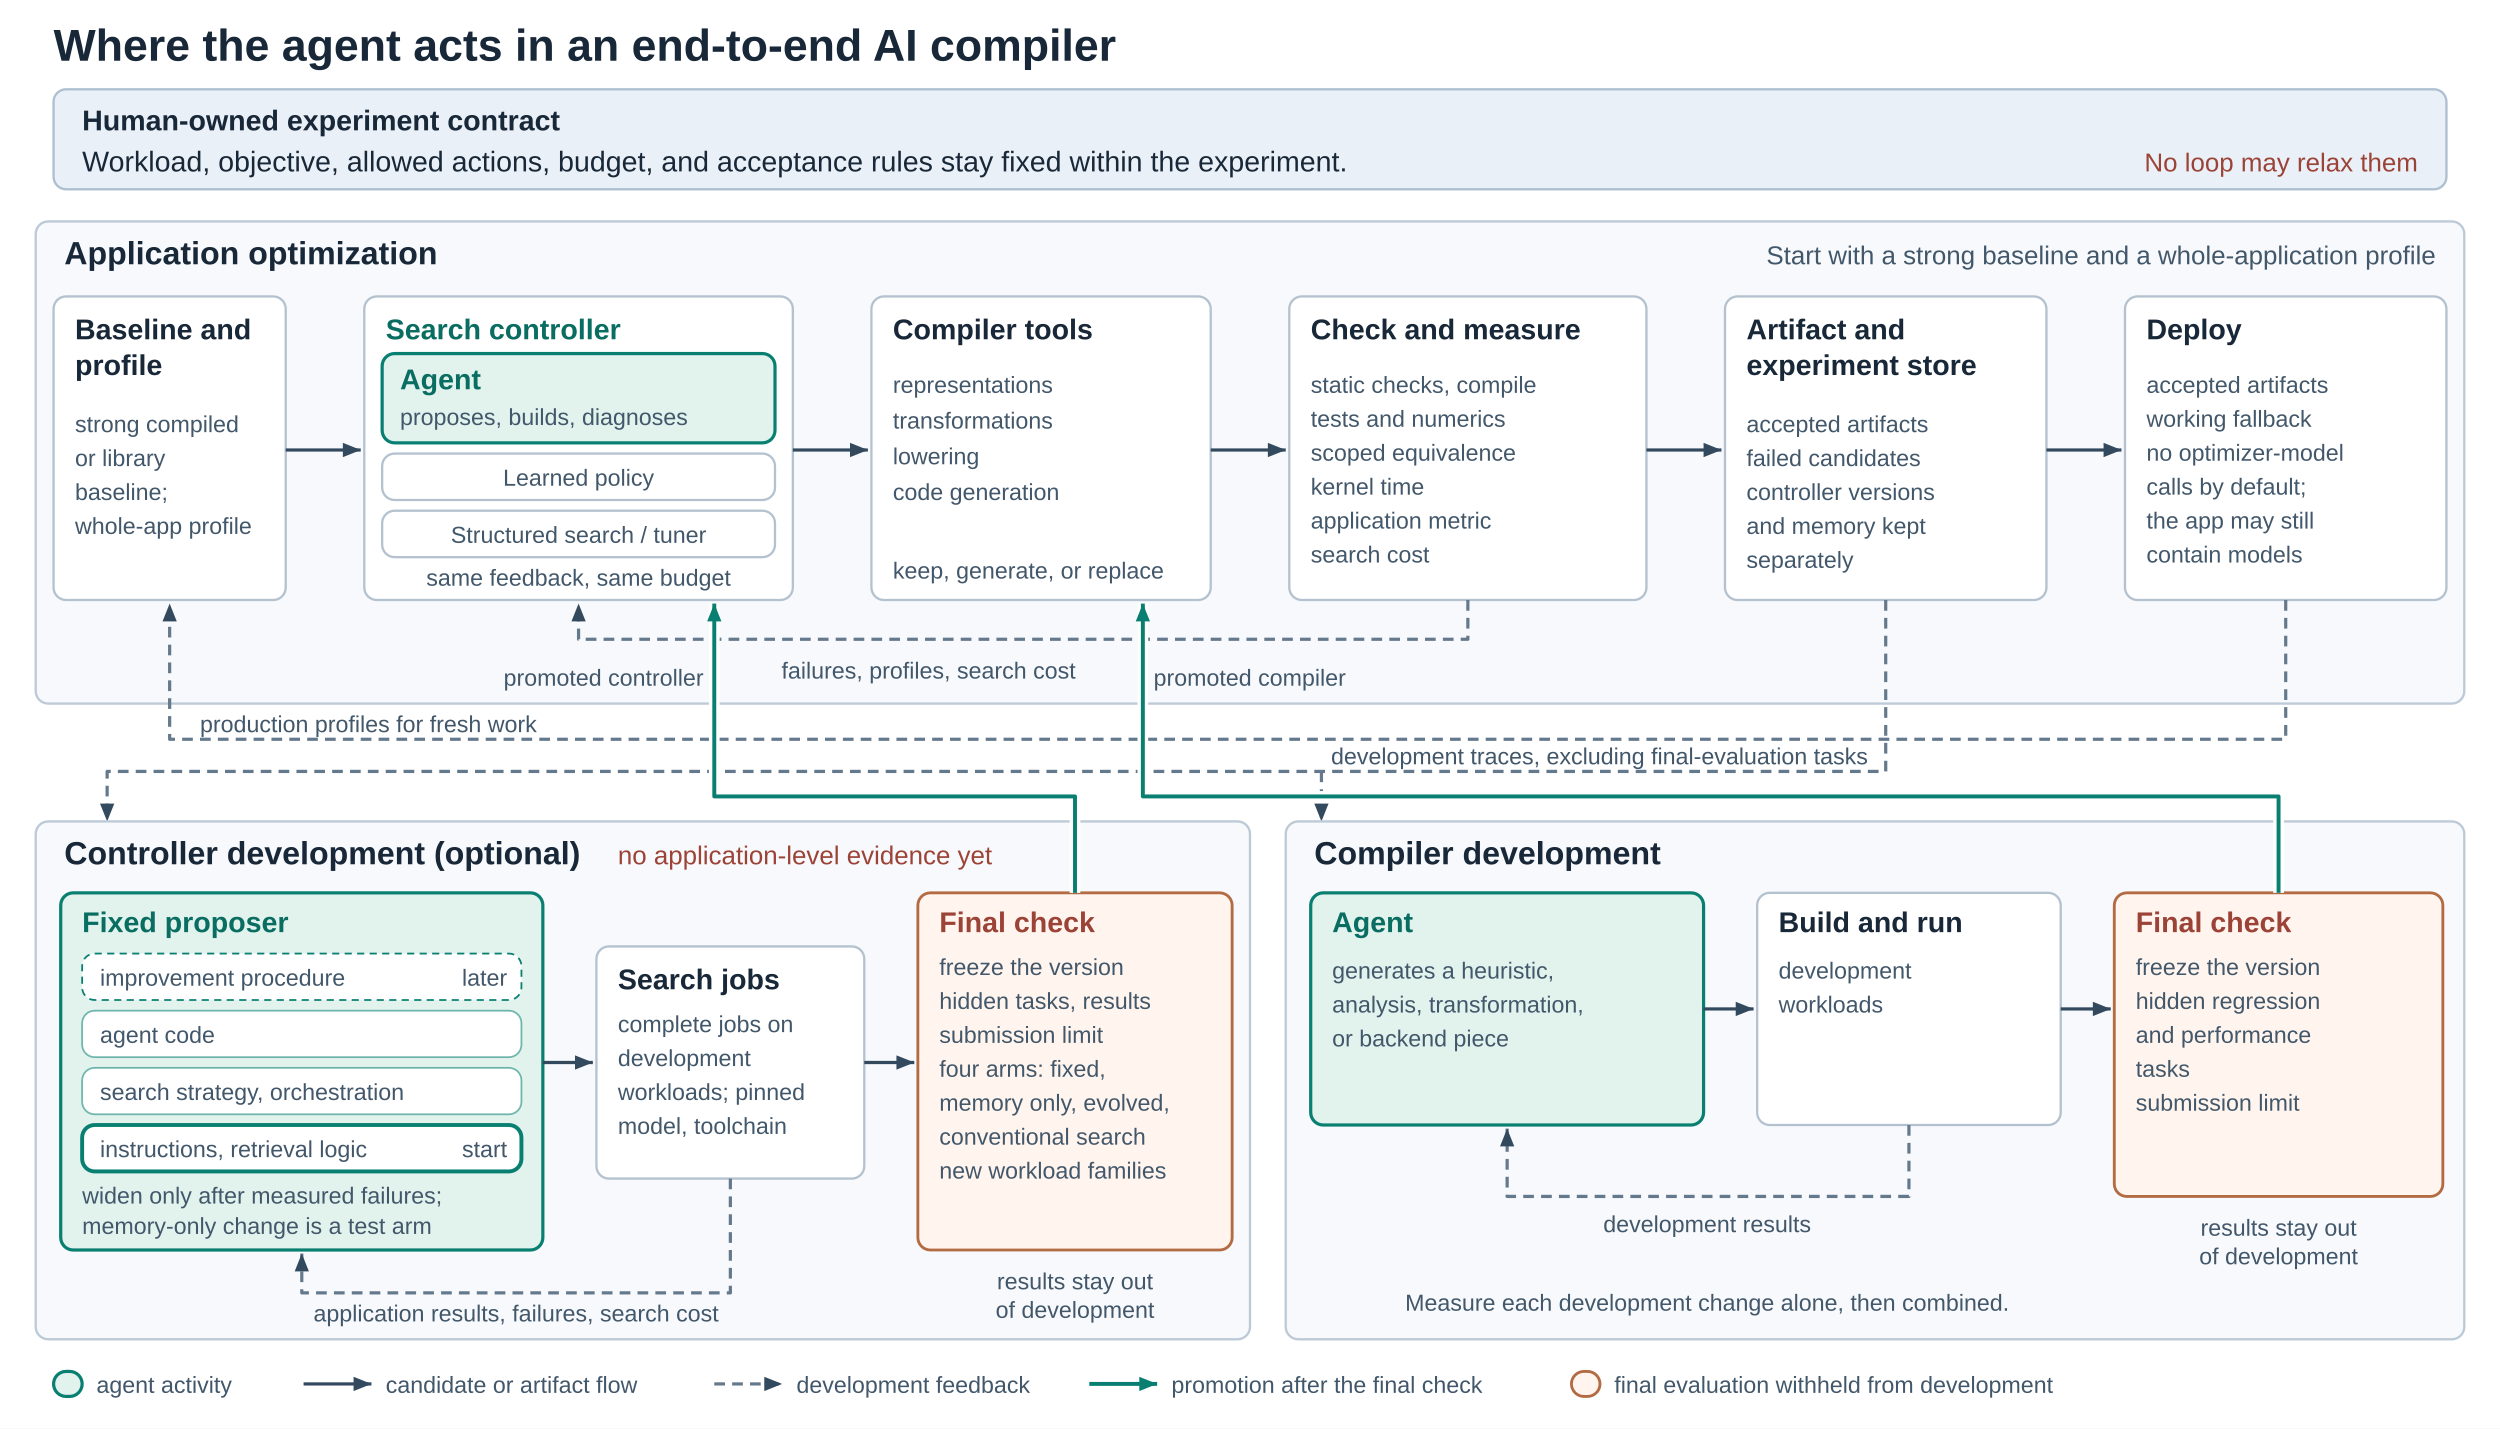
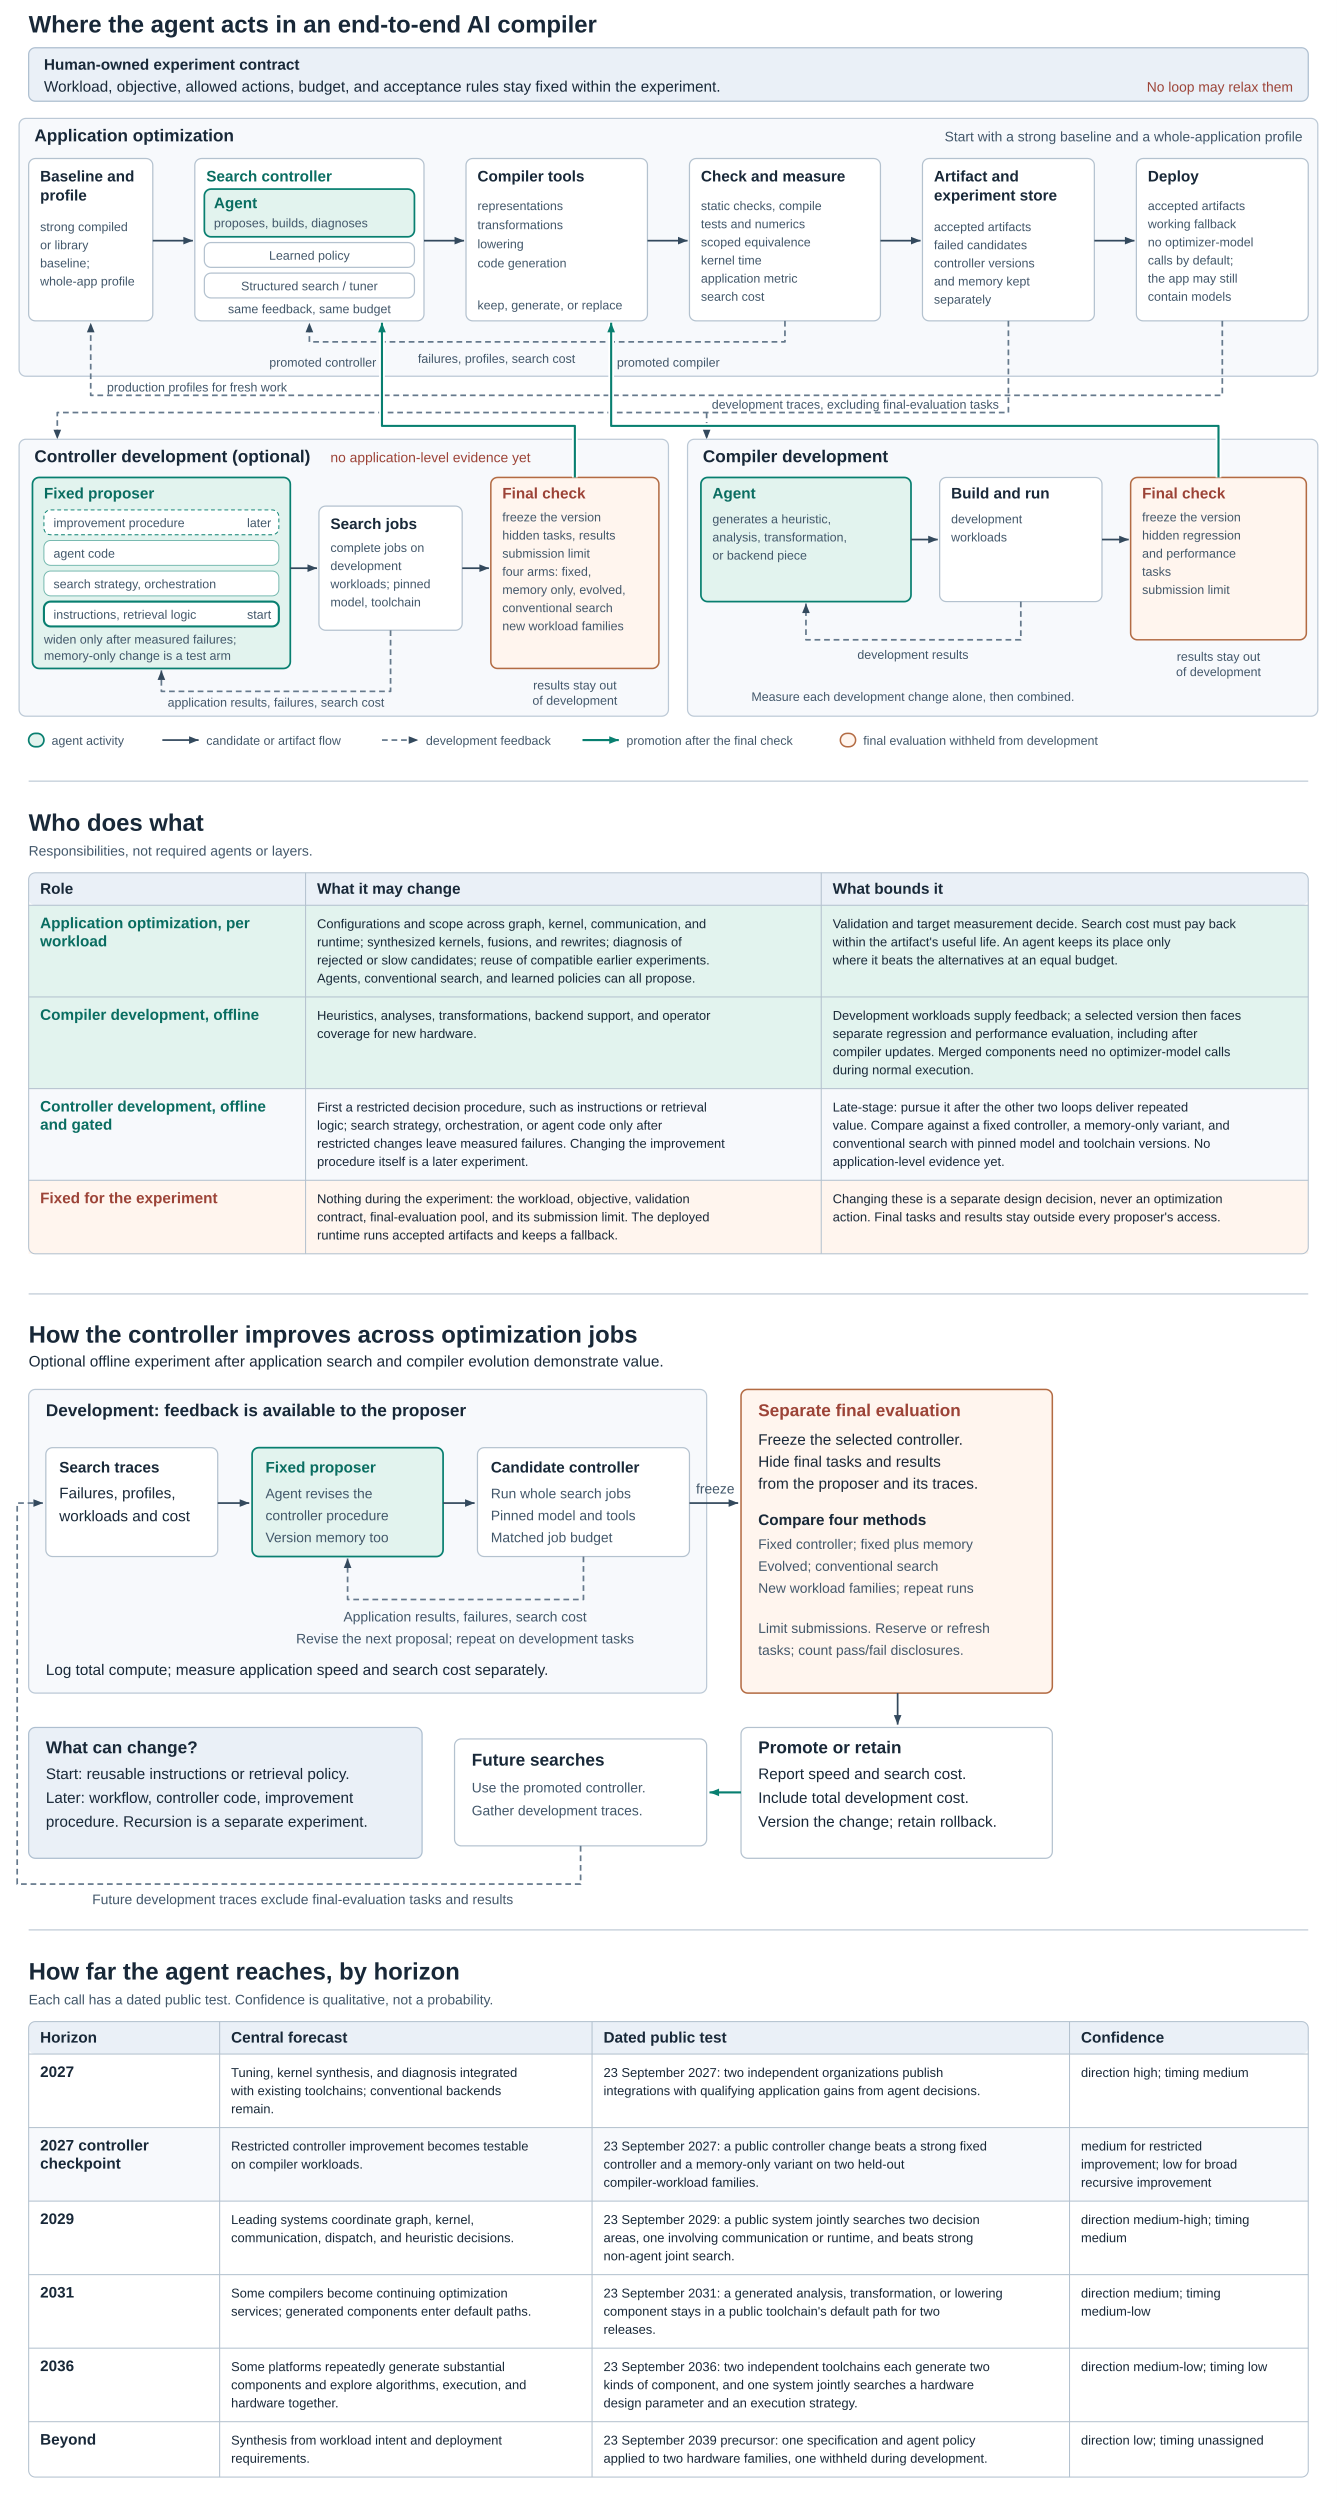
- <svg xmlns="http://www.w3.org/2000/svg" width="1400" height="800" viewBox="0 0 1400 800" role="img" aria-labelledby="title desc">
+ <svg xmlns="http://www.w3.org/2000/svg" width="1400" height="2618" viewBox="0 0 1400 2618" role="img" aria-labelledby="title desc">
  <style>
text{font-family:"IBM Plex Sans",Arial,"Liberation Sans",sans-serif;fill:#182838}
.title{font-size:25px;font-weight:700}
.heading{font-size:18px;font-weight:700}
.smallhead{font-size:16px;font-weight:700}
.body{font-size:16px}
.note{font-size:14.5px;fill:#42576a}
.label{font-size:14.5px;fill:#42576a}
.green{fill:#096d61}.red{fill:#9c4337}
.panel{fill:#f7f9fc;stroke:#bcc9d6;stroke-width:1.3}
.card{fill:white;stroke:#b4c2cf;stroke-width:1.3}
.agent{fill:#e2f3ee;stroke:#087f70;stroke-width:1.8}
.final{fill:#fff5ee;stroke:#b36b43;stroke-width:1.6}
.contract{fill:#eaf0f7;stroke:#aebfd0;stroke-width:1.3}
.flow,.feedback,.promote{fill:none;stroke:#33495d;stroke-width:1.8;stroke-linejoin:round}
.feedback{stroke:#65798c;stroke-dasharray:6 4}
.promote{stroke:#087f70;stroke-width:2.2}
.halo{fill:none;stroke:white;stroke-width:6;stroke-linejoin:round}
.xs{font-size:13px;fill:#42576a}
.rung{fill:white;stroke:#087f70;stroke-width:1;stroke-opacity:.55}
.rungstart{fill:white;stroke:#087f70;stroke-width:2.2}
.runglate{fill:white;stroke:#087f70;stroke-width:1;stroke-dasharray:4 3}
+ .headrow{fill:#eaf0f7}.rowagent{fill:#e2f3ee}.rowpanel{fill:#f7f9fc}.rowfinal{fill:#fff5ee}.rowplain{fill:white}
+ .grid{fill:none;stroke:#b4c2cf;stroke-width:1.1}
+ .cell{font-size:13.5px}
</style>
  <defs>
    <marker id="arrow" markerWidth="8" markerHeight="8" refX="7" refY="4" orient="auto">
      <path d="M0,0 L8,4 L0,8 Z" fill="#33495d" />
    </marker>
    <marker id="green-arrow" markerWidth="8" markerHeight="8" refX="7" refY="4" orient="auto">
      <path d="M0,0 L8,4 L0,8 Z" fill="#087f70" />
    </marker>
  </defs>
-   <rect width="1400" height="800" fill="white" />
-   <text x="30" y="34" class="title" text-anchor="start">Where the agent acts in an end-to-end AI compiler</text>
-   <rect x="30" y="50" width="1340" height="56" rx="7" class="contract" />
-   <text x="46" y="73" class="smallhead" text-anchor="start">Human-owned experiment contract</text>
-   <text x="46" y="96" class="body" text-anchor="start">Workload, objective, allowed actions, budget, and acceptance rules stay fixed within the experiment.</text>
-   <text x="1354" y="96" class="note red" text-anchor="end">No loop may relax them</text>
-   <rect x="20" y="124" width="1360" height="270" rx="7" class="panel" />
-   <text x="36" y="148" class="heading" text-anchor="start">Application optimization</text>
-   <text x="1364" y="148" class="note" text-anchor="end">Start with a strong baseline and a whole-application profile</text>
-   <rect x="30" y="166" width="130" height="170" rx="7" class="card" />
-   <text x="42" y="190" class="smallhead" text-anchor="start">Baseline and</text>
-   <text x="42" y="210" class="smallhead" text-anchor="start">profile</text>
-   <text x="42" y="242" class="xs" text-anchor="start">strong compiled</text>
-   <text x="42" y="261" class="xs" text-anchor="start">or library</text>
-   <text x="42" y="280" class="xs" text-anchor="start">baseline;</text>
-   <text x="42" y="299" class="xs" text-anchor="start">whole-app profile</text>
-   <rect x="204" y="166" width="240" height="170" rx="7" class="card" />
-   <text x="216" y="190" class="smallhead green" text-anchor="start">Search controller</text>
-   <rect x="214" y="198" width="220" height="50" rx="7" class="agent" />
-   <text x="224" y="218" class="smallhead green" text-anchor="start">Agent</text>
-   <text x="224" y="238" class="xs" text-anchor="start">proposes, builds, diagnoses</text>
-   <rect x="214" y="254" width="220" height="26" rx="7" class="card" />
-   <text x="324" y="272" class="xs" text-anchor="middle">Learned policy</text>
-   <rect x="214" y="286" width="220" height="26" rx="7" class="card" />
-   <text x="324" y="304" class="xs" text-anchor="middle">Structured search / tuner</text>
-   <text x="324" y="328" class="xs" text-anchor="middle">same feedback, same budget</text>
-   <rect x="488" y="166" width="190" height="170" rx="7" class="card" />
-   <text x="500" y="190" class="smallhead" text-anchor="start">Compiler tools</text>
-   <text x="500" y="220" class="xs" text-anchor="start">representations</text>
-   <text x="500" y="240" class="xs" text-anchor="start">transformations</text>
-   <text x="500" y="260" class="xs" text-anchor="start">lowering</text>
-   <text x="500" y="280" class="xs" text-anchor="start">code generation</text>
-   <text x="500" y="324" class="xs green" text-anchor="start">keep, generate, or replace</text>
-   <rect x="722" y="166" width="200" height="170" rx="7" class="card" />
-   <text x="734" y="190" class="smallhead" text-anchor="start">Check and measure</text>
-   <text x="734" y="220" class="xs" text-anchor="start">static checks, compile</text>
-   <text x="734" y="239" class="xs" text-anchor="start">tests and numerics</text>
-   <text x="734" y="258" class="xs" text-anchor="start">scoped equivalence</text>
-   <text x="734" y="277" class="xs" text-anchor="start">kernel time</text>
-   <text x="734" y="296" class="xs" text-anchor="start">application metric</text>
-   <text x="734" y="315" class="xs" text-anchor="start">search cost</text>
-   <rect x="966" y="166" width="180" height="170" rx="7" class="card" />
-   <text x="978" y="190" class="smallhead" text-anchor="start">Artifact and</text>
-   <text x="978" y="210" class="smallhead" text-anchor="start">experiment store</text>
-   <text x="978" y="242" class="xs" text-anchor="start">accepted artifacts</text>
-   <text x="978" y="261" class="xs" text-anchor="start">failed candidates</text>
-   <text x="978" y="280" class="xs" text-anchor="start">controller versions</text>
-   <text x="978" y="299" class="xs" text-anchor="start">and memory kept</text>
-   <text x="978" y="318" class="xs" text-anchor="start">separately</text>
-   <rect x="1190" y="166" width="180" height="170" rx="7" class="card" />
-   <text x="1202" y="190" class="smallhead" text-anchor="start">Deploy</text>
-   <text x="1202" y="220" class="xs" text-anchor="start">accepted artifacts</text>
-   <text x="1202" y="239" class="xs" text-anchor="start">working fallback</text>
-   <text x="1202" y="258" class="xs" text-anchor="start">no optimizer-model</text>
-   <text x="1202" y="277" class="xs" text-anchor="start">calls by default;</text>
-   <text x="1202" y="296" class="xs" text-anchor="start">the app may still</text>
-   <text x="1202" y="315" class="xs" text-anchor="start">contain models</text>
-   <polyline points="160,252 202,252" class="flow" />
-   <polygon points="202,252 192.0,256.0 192.0,248.0" fill="#33495d" />
-   <polyline points="444,252 486,252" class="flow" />
-   <polygon points="486,252 476.0,256.0 476.0,248.0" fill="#33495d" />
-   <polyline points="678,252 720,252" class="flow" />
-   <polygon points="720,252 710.0,256.0 710.0,248.0" fill="#33495d" />
-   <polyline points="922,252 964,252" class="flow" />
-   <polygon points="964,252 954.0,256.0 954.0,248.0" fill="#33495d" />
-   <polyline points="1146,252 1188,252" class="flow" />
-   <polygon points="1188,252 1178.0,256.0 1178.0,248.0" fill="#33495d" />
-   <polyline points="822,336 822,358 324,358 324,338" class="feedback" />
-   <polygon points="324,338 328.0,348.0 320.0,348.0" fill="#33495d" />
-   <text x="520" y="380" class="xs" text-anchor="middle">failures, profiles, search cost</text>
-   <polyline points="1280,336 1280,414 95,414 95,338" class="feedback" />
-   <polygon points="95,338 99.0,348.0 91.0,348.0" fill="#33495d" />
-   <text x="112" y="410" class="xs" text-anchor="start">production profiles for fresh work</text>
-   <polyline points="1056,336 1056,432 60,432 60,460" class="feedback" />
-   <polygon points="60,460 56.0,450.0 64.0,450.0" fill="#33495d" />
-   <polyline points="740,432 740,460" class="feedback" />
-   <polygon points="740,460 736.0,450.0 744.0,450.0" fill="#33495d" />
-   <text x="1046" y="428" class="xs" text-anchor="end">development traces, excluding final-evaluation tasks</text>
-   <rect x="20" y="460" width="680" height="290" rx="7" class="panel" />
-   <text x="36" y="484" class="heading" text-anchor="start">Controller development (optional)</text>
-   <text x="346" y="484" class="note red" text-anchor="start">no application-level evidence yet</text>
-   <rect x="34" y="500" width="270" height="200" rx="7" class="agent" />
-   <text x="46" y="522" class="smallhead green" text-anchor="start">Fixed proposer</text>
-   <rect x="46" y="534" width="246" height="26" rx="7" class="runglate" />
-   <text x="56" y="552" class="xs" text-anchor="start">improvement procedure</text>
-   <text x="284" y="552" class="xs green" text-anchor="end">later</text>
-   <rect x="46" y="566" width="246" height="26" rx="7" class="rung" />
-   <text x="56" y="584" class="xs" text-anchor="start">agent code</text>
-   <rect x="46" y="598" width="246" height="26" rx="7" class="rung" />
-   <text x="56" y="616" class="xs" text-anchor="start">search strategy, orchestration</text>
-   <rect x="46" y="630" width="246" height="26" rx="7" class="rungstart" />
-   <text x="56" y="648" class="xs" text-anchor="start">instructions, retrieval logic</text>
-   <text x="284" y="648" class="xs green" text-anchor="end">start</text>
-   <text x="46" y="674" class="xs" text-anchor="start">widen only after measured failures;</text>
-   <text x="46" y="691" class="xs" text-anchor="start">memory-only change is a test arm</text>
-   <rect x="334" y="530" width="150" height="130" rx="7" class="card" />
-   <text x="346" y="554" class="smallhead" text-anchor="start">Search jobs</text>
-   <text x="346" y="578" class="xs" text-anchor="start">complete jobs on</text>
-   <text x="346" y="597" class="xs" text-anchor="start">development</text>
-   <text x="346" y="616" class="xs" text-anchor="start">workloads; pinned</text>
-   <text x="346" y="635" class="xs" text-anchor="start">model, toolchain</text>
-   <rect x="514" y="500" width="176" height="200" rx="7" class="final" />
-   <text x="526" y="522" class="smallhead red" text-anchor="start">Final check</text>
-   <text x="526" y="546" class="xs" text-anchor="start">freeze the version</text>
-   <text x="526" y="565" class="xs" text-anchor="start">hidden tasks, results</text>
-   <text x="526" y="584" class="xs" text-anchor="start">submission limit</text>
-   <text x="526" y="603" class="xs" text-anchor="start">four arms: fixed,</text>
-   <text x="526" y="622" class="xs" text-anchor="start">memory only, evolved,</text>
-   <text x="526" y="641" class="xs" text-anchor="start">conventional search</text>
-   <text x="526" y="660" class="xs" text-anchor="start">new workload families</text>
-   <polyline points="304,595 332,595" class="flow" />
-   <polygon points="332,595 322.0,599.0 322.0,591.0" fill="#33495d" />
-   <polyline points="484,595 512,595" class="flow" />
-   <polygon points="512,595 502.0,599.0 502.0,591.0" fill="#33495d" />
-   <polyline points="409,660 409,724 169,724 169,702" class="feedback" />
-   <polygon points="169,702 173.0,712.0 165.0,712.0" fill="#33495d" />
-   <text x="289" y="740" class="xs" text-anchor="middle">application results, failures, search cost</text>
-   <text x="602" y="722" class="xs red" text-anchor="middle">results stay out</text>
-   <text x="602" y="738" class="xs red" text-anchor="middle">of development</text>
-   <rect x="720" y="460" width="660" height="290" rx="7" class="panel" />
-   <text x="736" y="484" class="heading" text-anchor="start">Compiler development</text>
-   <rect x="734" y="500" width="220" height="130" rx="7" class="agent" />
-   <text x="746" y="522" class="smallhead green" text-anchor="start">Agent</text>
-   <text x="746" y="548" class="xs" text-anchor="start">generates a heuristic,</text>
-   <text x="746" y="567" class="xs" text-anchor="start">analysis, transformation,</text>
-   <text x="746" y="586" class="xs" text-anchor="start">or backend piece</text>
-   <rect x="984" y="500" width="170" height="130" rx="7" class="card" />
-   <text x="996" y="522" class="smallhead" text-anchor="start">Build and run</text>
-   <text x="996" y="548" class="xs" text-anchor="start">development</text>
-   <text x="996" y="567" class="xs" text-anchor="start">workloads</text>
-   <rect x="1184" y="500" width="184" height="170" rx="7" class="final" />
-   <text x="1196" y="522" class="smallhead red" text-anchor="start">Final check</text>
-   <text x="1196" y="546" class="xs" text-anchor="start">freeze the version</text>
-   <text x="1196" y="565" class="xs" text-anchor="start">hidden regression</text>
-   <text x="1196" y="584" class="xs" text-anchor="start">and performance</text>
-   <text x="1196" y="603" class="xs" text-anchor="start">tasks</text>
-   <text x="1196" y="622" class="xs" text-anchor="start">submission limit</text>
-   <polyline points="954,565 982,565" class="flow" />
-   <polygon points="982,565 972.0,569.0 972.0,561.0" fill="#33495d" />
-   <polyline points="1154,565 1182,565" class="flow" />
-   <polygon points="1182,565 1172.0,569.0 1172.0,561.0" fill="#33495d" />
-   <polyline points="1069,630 1069,670 844,670 844,632" class="feedback" />
-   <polygon points="844,632 848.0,642.0 840.0,642.0" fill="#33495d" />
-   <text x="956" y="690" class="xs" text-anchor="middle">development results</text>
-   <text x="1276" y="692" class="xs red" text-anchor="middle">results stay out</text>
-   <text x="1276" y="708" class="xs red" text-anchor="middle">of development</text>
-   <text x="956" y="734" class="xs" text-anchor="middle">Measure each development change alone, then combined.</text>
-   <polyline points="602,500 602,446 400,446 400,338" class="halo" />
-   <polyline points="602,500 602,446 400,446 400,338" class="promote" />
-   <polygon points="400,338 404.0,348.0 396.0,348.0" fill="#087f70" />
-   <text x="394" y="384" class="xs green" text-anchor="end">promoted controller</text>
-   <polyline points="1276,500 1276,446 640,446 640,338" class="halo" />
-   <polyline points="1276,500 1276,446 640,446 640,338" class="promote" />
-   <polygon points="640,338 644.0,348.0 636.0,348.0" fill="#087f70" />
-   <text x="646" y="384" class="xs green" text-anchor="start">promoted compiler</text>
-   <rect x="30" y="768" width="16" height="14" rx="7" class="agent" />
-   <text x="54" y="780" class="xs" text-anchor="start">agent activity</text>
-   <polyline points="170,775 208,775" class="flow" />
-   <polygon points="208,775 198.0,779.0 198.0,771.0" fill="#33495d" />
-   <text x="216" y="780" class="xs" text-anchor="start">candidate or artifact flow</text>
-   <polyline points="400,775 438,775" class="feedback" />
-   <polygon points="438,775 428.0,779.0 428.0,771.0" fill="#33495d" />
-   <text x="446" y="780" class="xs" text-anchor="start">development feedback</text>
-   <polyline points="610,775 648,775" class="promote" />
-   <polygon points="648,775 638.0,779.0 638.0,771.0" fill="#087f70" />
-   <text x="656" y="780" class="xs" text-anchor="start">promotion after the final check</text>
-   <rect x="880" y="768" width="16" height="14" rx="7" class="final" />
-   <text x="904" y="780" class="xs" text-anchor="start">final evaluation withheld from development</text>
+   <rect width="1400" height="2618" fill="white" />
+   <svg x="0" y="0" width="1400" height="800" viewBox="0 0 1400 800">
+     <text x="30" y="34" class="title" text-anchor="start">Where the agent acts in an end-to-end AI compiler</text>
+     <rect x="30" y="50" width="1340" height="56" rx="7" class="contract" />
+     <text x="46" y="73" class="smallhead" text-anchor="start">Human-owned experiment contract</text>
+     <text x="46" y="96" class="body" text-anchor="start">Workload, objective, allowed actions, budget, and acceptance rules stay fixed within the experiment.</text>
+     <text x="1354" y="96" class="note red" text-anchor="end">No loop may relax them</text>
+     <rect x="20" y="124" width="1360" height="270" rx="7" class="panel" />
+     <text x="36" y="148" class="heading" text-anchor="start">Application optimization</text>
+     <text x="1364" y="148" class="note" text-anchor="end">Start with a strong baseline and a whole-application profile</text>
+     <rect x="30" y="166" width="130" height="170" rx="7" class="card" />
+     <text x="42" y="190" class="smallhead" text-anchor="start">Baseline and</text>
+     <text x="42" y="210" class="smallhead" text-anchor="start">profile</text>
+     <text x="42" y="242" class="xs" text-anchor="start">strong compiled</text>
+     <text x="42" y="261" class="xs" text-anchor="start">or library</text>
+     <text x="42" y="280" class="xs" text-anchor="start">baseline;</text>
+     <text x="42" y="299" class="xs" text-anchor="start">whole-app profile</text>
+     <rect x="204" y="166" width="240" height="170" rx="7" class="card" />
+     <text x="216" y="190" class="smallhead green" text-anchor="start">Search controller</text>
+     <rect x="214" y="198" width="220" height="50" rx="7" class="agent" />
+     <text x="224" y="218" class="smallhead green" text-anchor="start">Agent</text>
+     <text x="224" y="238" class="xs" text-anchor="start">proposes, builds, diagnoses</text>
+     <rect x="214" y="254" width="220" height="26" rx="7" class="card" />
+     <text x="324" y="272" class="xs" text-anchor="middle">Learned policy</text>
+     <rect x="214" y="286" width="220" height="26" rx="7" class="card" />
+     <text x="324" y="304" class="xs" text-anchor="middle">Structured search / tuner</text>
+     <text x="324" y="328" class="xs" text-anchor="middle">same feedback, same budget</text>
+     <rect x="488" y="166" width="190" height="170" rx="7" class="card" />
+     <text x="500" y="190" class="smallhead" text-anchor="start">Compiler tools</text>
+     <text x="500" y="220" class="xs" text-anchor="start">representations</text>
+     <text x="500" y="240" class="xs" text-anchor="start">transformations</text>
+     <text x="500" y="260" class="xs" text-anchor="start">lowering</text>
+     <text x="500" y="280" class="xs" text-anchor="start">code generation</text>
+     <text x="500" y="324" class="xs green" text-anchor="start">keep, generate, or replace</text>
+     <rect x="722" y="166" width="200" height="170" rx="7" class="card" />
+     <text x="734" y="190" class="smallhead" text-anchor="start">Check and measure</text>
+     <text x="734" y="220" class="xs" text-anchor="start">static checks, compile</text>
+     <text x="734" y="239" class="xs" text-anchor="start">tests and numerics</text>
+     <text x="734" y="258" class="xs" text-anchor="start">scoped equivalence</text>
+     <text x="734" y="277" class="xs" text-anchor="start">kernel time</text>
+     <text x="734" y="296" class="xs" text-anchor="start">application metric</text>
+     <text x="734" y="315" class="xs" text-anchor="start">search cost</text>
+     <rect x="966" y="166" width="180" height="170" rx="7" class="card" />
+     <text x="978" y="190" class="smallhead" text-anchor="start">Artifact and</text>
+     <text x="978" y="210" class="smallhead" text-anchor="start">experiment store</text>
+     <text x="978" y="242" class="xs" text-anchor="start">accepted artifacts</text>
+     <text x="978" y="261" class="xs" text-anchor="start">failed candidates</text>
+     <text x="978" y="280" class="xs" text-anchor="start">controller versions</text>
+     <text x="978" y="299" class="xs" text-anchor="start">and memory kept</text>
+     <text x="978" y="318" class="xs" text-anchor="start">separately</text>
+     <rect x="1190" y="166" width="180" height="170" rx="7" class="card" />
+     <text x="1202" y="190" class="smallhead" text-anchor="start">Deploy</text>
+     <text x="1202" y="220" class="xs" text-anchor="start">accepted artifacts</text>
+     <text x="1202" y="239" class="xs" text-anchor="start">working fallback</text>
+     <text x="1202" y="258" class="xs" text-anchor="start">no optimizer-model</text>
+     <text x="1202" y="277" class="xs" text-anchor="start">calls by default;</text>
+     <text x="1202" y="296" class="xs" text-anchor="start">the app may still</text>
+     <text x="1202" y="315" class="xs" text-anchor="start">contain models</text>
+     <polyline points="160,252 202,252" class="flow" />
+     <polygon points="202,252 192.0,256.0 192.0,248.0" fill="#33495d" />
+     <polyline points="444,252 486,252" class="flow" />
+     <polygon points="486,252 476.0,256.0 476.0,248.0" fill="#33495d" />
+     <polyline points="678,252 720,252" class="flow" />
+     <polygon points="720,252 710.0,256.0 710.0,248.0" fill="#33495d" />
+     <polyline points="922,252 964,252" class="flow" />
+     <polygon points="964,252 954.0,256.0 954.0,248.0" fill="#33495d" />
+     <polyline points="1146,252 1188,252" class="flow" />
+     <polygon points="1188,252 1178.0,256.0 1178.0,248.0" fill="#33495d" />
+     <polyline points="822,336 822,358 324,358 324,338" class="feedback" />
+     <polygon points="324,338 328.0,348.0 320.0,348.0" fill="#33495d" />
+     <text x="520" y="380" class="xs" text-anchor="middle">failures, profiles, search cost</text>
+     <polyline points="1280,336 1280,414 95,414 95,338" class="feedback" />
+     <polygon points="95,338 99.0,348.0 91.0,348.0" fill="#33495d" />
+     <text x="112" y="410" class="xs" text-anchor="start">production profiles for fresh work</text>
+     <polyline points="1056,336 1056,432 60,432 60,460" class="feedback" />
+     <polygon points="60,460 56.0,450.0 64.0,450.0" fill="#33495d" />
+     <polyline points="740,432 740,460" class="feedback" />
+     <polygon points="740,460 736.0,450.0 744.0,450.0" fill="#33495d" />
+     <text x="1046" y="428" class="xs" text-anchor="end">development traces, excluding final-evaluation tasks</text>
+     <rect x="20" y="460" width="680" height="290" rx="7" class="panel" />
+     <text x="36" y="484" class="heading" text-anchor="start">Controller development (optional)</text>
+     <text x="346" y="484" class="note red" text-anchor="start">no application-level evidence yet</text>
+     <rect x="34" y="500" width="270" height="200" rx="7" class="agent" />
+     <text x="46" y="522" class="smallhead green" text-anchor="start">Fixed proposer</text>
+     <rect x="46" y="534" width="246" height="26" rx="7" class="runglate" />
+     <text x="56" y="552" class="xs" text-anchor="start">improvement procedure</text>
+     <text x="284" y="552" class="xs green" text-anchor="end">later</text>
+     <rect x="46" y="566" width="246" height="26" rx="7" class="rung" />
+     <text x="56" y="584" class="xs" text-anchor="start">agent code</text>
+     <rect x="46" y="598" width="246" height="26" rx="7" class="rung" />
+     <text x="56" y="616" class="xs" text-anchor="start">search strategy, orchestration</text>
+     <rect x="46" y="630" width="246" height="26" rx="7" class="rungstart" />
+     <text x="56" y="648" class="xs" text-anchor="start">instructions, retrieval logic</text>
+     <text x="284" y="648" class="xs green" text-anchor="end">start</text>
+     <text x="46" y="674" class="xs" text-anchor="start">widen only after measured failures;</text>
+     <text x="46" y="691" class="xs" text-anchor="start">memory-only change is a test arm</text>
+     <rect x="334" y="530" width="150" height="130" rx="7" class="card" />
+     <text x="346" y="554" class="smallhead" text-anchor="start">Search jobs</text>
+     <text x="346" y="578" class="xs" text-anchor="start">complete jobs on</text>
+     <text x="346" y="597" class="xs" text-anchor="start">development</text>
+     <text x="346" y="616" class="xs" text-anchor="start">workloads; pinned</text>
+     <text x="346" y="635" class="xs" text-anchor="start">model, toolchain</text>
+     <rect x="514" y="500" width="176" height="200" rx="7" class="final" />
+     <text x="526" y="522" class="smallhead red" text-anchor="start">Final check</text>
+     <text x="526" y="546" class="xs" text-anchor="start">freeze the version</text>
+     <text x="526" y="565" class="xs" text-anchor="start">hidden tasks, results</text>
+     <text x="526" y="584" class="xs" text-anchor="start">submission limit</text>
+     <text x="526" y="603" class="xs" text-anchor="start">four arms: fixed,</text>
+     <text x="526" y="622" class="xs" text-anchor="start">memory only, evolved,</text>
+     <text x="526" y="641" class="xs" text-anchor="start">conventional search</text>
+     <text x="526" y="660" class="xs" text-anchor="start">new workload families</text>
+     <polyline points="304,595 332,595" class="flow" />
+     <polygon points="332,595 322.0,599.0 322.0,591.0" fill="#33495d" />
+     <polyline points="484,595 512,595" class="flow" />
+     <polygon points="512,595 502.0,599.0 502.0,591.0" fill="#33495d" />
+     <polyline points="409,660 409,724 169,724 169,702" class="feedback" />
+     <polygon points="169,702 173.0,712.0 165.0,712.0" fill="#33495d" />
+     <text x="289" y="740" class="xs" text-anchor="middle">application results, failures, search cost</text>
+     <text x="602" y="722" class="xs red" text-anchor="middle">results stay out</text>
+     <text x="602" y="738" class="xs red" text-anchor="middle">of development</text>
+     <rect x="720" y="460" width="660" height="290" rx="7" class="panel" />
+     <text x="736" y="484" class="heading" text-anchor="start">Compiler development</text>
+     <rect x="734" y="500" width="220" height="130" rx="7" class="agent" />
+     <text x="746" y="522" class="smallhead green" text-anchor="start">Agent</text>
+     <text x="746" y="548" class="xs" text-anchor="start">generates a heuristic,</text>
+     <text x="746" y="567" class="xs" text-anchor="start">analysis, transformation,</text>
+     <text x="746" y="586" class="xs" text-anchor="start">or backend piece</text>
+     <rect x="984" y="500" width="170" height="130" rx="7" class="card" />
+     <text x="996" y="522" class="smallhead" text-anchor="start">Build and run</text>
+     <text x="996" y="548" class="xs" text-anchor="start">development</text>
+     <text x="996" y="567" class="xs" text-anchor="start">workloads</text>
+     <rect x="1184" y="500" width="184" height="170" rx="7" class="final" />
+     <text x="1196" y="522" class="smallhead red" text-anchor="start">Final check</text>
+     <text x="1196" y="546" class="xs" text-anchor="start">freeze the version</text>
+     <text x="1196" y="565" class="xs" text-anchor="start">hidden regression</text>
+     <text x="1196" y="584" class="xs" text-anchor="start">and performance</text>
+     <text x="1196" y="603" class="xs" text-anchor="start">tasks</text>
+     <text x="1196" y="622" class="xs" text-anchor="start">submission limit</text>
+     <polyline points="954,565 982,565" class="flow" />
+     <polygon points="982,565 972.0,569.0 972.0,561.0" fill="#33495d" />
+     <polyline points="1154,565 1182,565" class="flow" />
+     <polygon points="1182,565 1172.0,569.0 1172.0,561.0" fill="#33495d" />
+     <polyline points="1069,630 1069,670 844,670 844,632" class="feedback" />
+     <polygon points="844,632 848.0,642.0 840.0,642.0" fill="#33495d" />
+     <text x="956" y="690" class="xs" text-anchor="middle">development results</text>
+     <text x="1276" y="692" class="xs red" text-anchor="middle">results stay out</text>
+     <text x="1276" y="708" class="xs red" text-anchor="middle">of development</text>
+     <text x="956" y="734" class="xs" text-anchor="middle">Measure each development change alone, then combined.</text>
+     <polyline points="602,500 602,446 400,446 400,338" class="halo" />
+     <polyline points="602,500 602,446 400,446 400,338" class="promote" />
+     <polygon points="400,338 404.0,348.0 396.0,348.0" fill="#087f70" />
+     <text x="394" y="384" class="xs green" text-anchor="end">promoted controller</text>
+     <polyline points="1276,500 1276,446 640,446 640,338" class="halo" />
+     <polyline points="1276,500 1276,446 640,446 640,338" class="promote" />
+     <polygon points="640,338 644.0,348.0 636.0,348.0" fill="#087f70" />
+     <text x="646" y="384" class="xs green" text-anchor="start">promoted compiler</text>
+     <rect x="30" y="768" width="16" height="14" rx="7" class="agent" />
+     <text x="54" y="780" class="xs" text-anchor="start">agent activity</text>
+     <polyline points="170,775 208,775" class="flow" />
+     <polygon points="208,775 198.0,779.0 198.0,771.0" fill="#33495d" />
+     <text x="216" y="780" class="xs" text-anchor="start">candidate or artifact flow</text>
+     <polyline points="400,775 438,775" class="feedback" />
+     <polygon points="438,775 428.0,779.0 428.0,771.0" fill="#33495d" />
+     <text x="446" y="780" class="xs" text-anchor="start">development feedback</text>
+     <polyline points="610,775 648,775" class="promote" />
+     <polygon points="648,775 638.0,779.0 638.0,771.0" fill="#087f70" />
+     <text x="656" y="780" class="xs" text-anchor="start">promotion after the final check</text>
+     <rect x="880" y="768" width="16" height="14" rx="7" class="final" />
+     <text x="904" y="780" class="xs" text-anchor="start">final evaluation withheld from development</text>
+   </svg>
+   <line x1="30" y1="818.0" x2="1370" y2="818.0" class="grid" />
+   <svg x="0" y="836" width="1400" height="501" viewBox="0 0 1400 501">
+     <text x="30" y="34" class="title" text-anchor="start">Who does what</text>
+     <text x="30" y="60" class="note" text-anchor="start">Responsibilities, not required agents or layers.</text>
+     <rect x="30" y="78" width="1340" height="34" rx="7" class="headrow" />
+     <text x="42" y="100" class="smallhead" text-anchor="start">Role</text>
+     <text x="332" y="100" class="smallhead" text-anchor="start">What it may change</text>
+     <text x="872" y="100" class="smallhead" text-anchor="start">What bounds it</text>
+     <rect x="30" y="112" width="1340" height="96" class="rowagent" />
+     <line x1="30" y1="112" x2="1370" y2="112" class="grid" />
+     <text x="42" y="136" class="smallhead green" text-anchor="start">Application optimization, per</text>
+     <text x="42" y="155" class="smallhead green" text-anchor="start">workload</text>
+     <text x="332" y="136" class="cell" text-anchor="start">Configurations and scope across graph, kernel, communication, and</text>
+     <text x="332" y="155" class="cell" text-anchor="start">runtime; synthesized kernels, fusions, and rewrites; diagnosis of</text>
+     <text x="332" y="174" class="cell" text-anchor="start">rejected or slow candidates; reuse of compatible earlier experiments.</text>
+     <text x="332" y="193" class="cell" text-anchor="start">Agents, conventional search, and learned policies can all propose.</text>
+     <text x="872" y="136" class="cell" text-anchor="start">Validation and target measurement decide. Search cost must pay back</text>
+     <text x="872" y="155" class="cell" text-anchor="start">within the artifact's useful life. An agent keeps its place only</text>
+     <text x="872" y="174" class="cell" text-anchor="start">where it beats the alternatives at an equal budget.</text>
+     <rect x="30" y="208" width="1340" height="96" class="rowagent" />
+     <line x1="30" y1="208" x2="1370" y2="208" class="grid" />
+     <text x="42" y="232" class="smallhead green" text-anchor="start">Compiler development, offline</text>
+     <text x="332" y="232" class="cell" text-anchor="start">Heuristics, analyses, transformations, backend support, and operator</text>
+     <text x="332" y="251" class="cell" text-anchor="start">coverage for new hardware.</text>
+     <text x="872" y="232" class="cell" text-anchor="start">Development workloads supply feedback; a selected version then faces</text>
+     <text x="872" y="251" class="cell" text-anchor="start">separate regression and performance evaluation, including after</text>
+     <text x="872" y="270" class="cell" text-anchor="start">compiler updates. Merged components need no optimizer-model calls</text>
+     <text x="872" y="289" class="cell" text-anchor="start">during normal execution.</text>
+     <rect x="30" y="304" width="1340" height="96" class="rowpanel" />
+     <line x1="30" y1="304" x2="1370" y2="304" class="grid" />
+     <text x="42" y="328" class="smallhead green" text-anchor="start">Controller development, offline</text>
+     <text x="42" y="347" class="smallhead green" text-anchor="start">and gated</text>
+     <text x="332" y="328" class="cell" text-anchor="start">First a restricted decision procedure, such as instructions or retrieval</text>
+     <text x="332" y="347" class="cell" text-anchor="start">logic; search strategy, orchestration, or agent code only after</text>
+     <text x="332" y="366" class="cell" text-anchor="start">restricted changes leave measured failures. Changing the improvement</text>
+     <text x="332" y="385" class="cell" text-anchor="start">procedure itself is a later experiment.</text>
+     <text x="872" y="328" class="cell" text-anchor="start">Late-stage: pursue it after the other two loops deliver repeated</text>
+     <text x="872" y="347" class="cell" text-anchor="start">value. Compare against a fixed controller, a memory-only variant, and</text>
+     <text x="872" y="366" class="cell" text-anchor="start">conventional search with pinned model and toolchain versions. No</text>
+     <text x="872" y="385" class="cell" text-anchor="start">application-level evidence yet.</text>
+     <rect x="30" y="400" width="1340" height="77" class="rowfinal" />
+     <line x1="30" y1="400" x2="1370" y2="400" class="grid" />
+     <text x="42" y="424" class="smallhead red" text-anchor="start">Fixed for the experiment</text>
+     <text x="332" y="424" class="cell" text-anchor="start">Nothing during the experiment: the workload, objective, validation</text>
+     <text x="332" y="443" class="cell" text-anchor="start">contract, final-evaluation pool, and its submission limit. The deployed</text>
+     <text x="332" y="462" class="cell" text-anchor="start">runtime runs accepted artifacts and keeps a fallback.</text>
+     <text x="872" y="424" class="cell" text-anchor="start">Changing these is a separate design decision, never an optimization</text>
+     <text x="872" y="443" class="cell" text-anchor="start">action. Final tasks and results stay outside every proposer's access.</text>
+     <line x1="320" y1="78" x2="320" y2="477" class="grid" />
+     <line x1="860" y1="78" x2="860" y2="477" class="grid" />
+     <rect x="30" y="78" width="1340" height="399" rx="7" class="grid" />
+   </svg>
+   <line x1="30" y1="1355.0" x2="1370" y2="1355.0" class="grid" />
+   <svg x="6" y="1373" width="1120" height="630" viewBox="0 0 1120 630">
+     <text x="24" y="33" class="title" text-anchor="start">How the controller improves across optimization jobs</text>
+     <text x="24" y="58" class="body" text-anchor="start">Optional offline experiment after application search and compiler evolution demonstrate value.</text>
+     <rect x="24" y="82" width="710" height="318" rx="7" class="panel" />
+     <text x="42" y="110" class="heading" text-anchor="start">Development: feedback is available to the proposer</text>
+     <rect x="42" y="143" width="180" height="114" rx="7" class="card" />
+     <rect x="258" y="143" width="200" height="114" rx="7" class="agent" />
+     <rect x="494" y="143" width="222" height="114" rx="7" class="card" />
+     <text x="56" y="169" class="smallhead" text-anchor="start">Search traces</text>
+     <text x="56" y="196" class="body" text-anchor="start">Failures, profiles,</text>
+     <text x="56" y="220" class="body" text-anchor="start">workloads and cost</text>
+     <text x="272" y="169" class="smallhead green" text-anchor="start">Fixed proposer</text>
+     <text x="272" y="196" class="note" text-anchor="start">Agent revises the</text>
+     <text x="272" y="219" class="note" text-anchor="start">controller procedure</text>
+     <text x="272" y="242" class="note" text-anchor="start">Version memory too</text>
+     <text x="508" y="169" class="smallhead" text-anchor="start">Candidate controller</text>
+     <text x="508" y="196" class="note" text-anchor="start">Run whole search jobs</text>
+     <text x="508" y="219" class="note" text-anchor="start">Pinned model and tools</text>
+     <text x="508" y="242" class="note" text-anchor="start">Matched job budget</text>
+     <polyline points="222,201 255,201" class="flow" />
+     <polygon points="255,201 245.0,205.0 245.0,197.0" fill="#33495d" />
+     <polyline points="458,201 491,201" class="flow" />
+     <polygon points="491,201 481.0,205.0 481.0,197.0" fill="#33495d" />
+     <polyline points="605,257 605,302 358,302 358,259" class="feedback" />
+     <polygon points="358,259 362.0,269.0 354.0,269.0" fill="#33495d" />
+     <text x="481" y="325" class="note" text-anchor="middle">Application results, failures, search cost</text>
+     <text x="481" y="348" class="note" text-anchor="middle">Revise the next proposal; repeat on development tasks</text>
+     <text x="42" y="381" class="body" text-anchor="start">Log total compute; measure application speed and search cost separately.</text>
+     <rect x="770" y="82" width="326" height="318" rx="7" class="final" />
+     <text x="788" y="110" class="heading red" text-anchor="start">Separate final evaluation</text>
+     <text x="788" y="140" class="body" text-anchor="start">Freeze the selected controller.</text>
+     <text x="788" y="163" class="body" text-anchor="start">Hide final tasks and results</text>
+     <text x="788" y="186" class="body" text-anchor="start">from the proposer and its traces.</text>
+     <text x="788" y="224" class="smallhead" text-anchor="start">Compare four methods</text>
+     <text x="788" y="249" class="note" text-anchor="start">Fixed controller; fixed plus memory</text>
+     <text x="788" y="272" class="note" text-anchor="start">Evolved; conventional search</text>
+     <text x="788" y="295" class="note" text-anchor="start">New workload families; repeat runs</text>
+     <text x="788" y="337" class="note" text-anchor="start">Limit submissions. Reserve or refresh</text>
+     <text x="788" y="360" class="note" text-anchor="start">tasks; count pass/fail disclosures.</text>
+     <polyline points="716,201 767,201" class="flow" />
+     <polygon points="767,201 757.0,205.0 757.0,197.0" fill="#33495d" />
+     <text x="743" y="191" class="label" text-anchor="middle">freeze</text>
+     <rect x="24" y="436" width="412" height="137" rx="7" class="contract" />
+     <text x="42" y="463" class="heading" text-anchor="start">What can change?</text>
+     <text x="42" y="490" class="body" text-anchor="start">Start: reusable instructions or retrieval policy.</text>
+     <text x="42" y="515" class="body" text-anchor="start">Later: workflow, controller code, improvement</text>
+     <text x="42" y="540" class="body" text-anchor="start">procedure. Recursion is a separate experiment.</text>
+     <rect x="470" y="448" width="264" height="112" rx="7" class="card" />
+     <text x="488" y="476" class="heading" text-anchor="start">Future searches</text>
+     <text x="488" y="504" class="note" text-anchor="start">Use the promoted controller.</text>
+     <text x="488" y="528" class="note" text-anchor="start">Gather development traces.</text>
+     <rect x="770" y="436" width="326" height="137" rx="7" class="card" />
+     <text x="788" y="463" class="heading" text-anchor="start">Promote or retain</text>
+     <text x="788" y="490" class="body" text-anchor="start">Report speed and search cost.</text>
+     <text x="788" y="515" class="body" text-anchor="start">Include total development cost.</text>
+     <text x="788" y="540" class="body" text-anchor="start">Version the change; retain rollback.</text>
+     <polyline points="934,400 934,433" class="flow" />
+     <polygon points="934,433 930.0,423.0 938.0,423.0" fill="#33495d" />
+     <polyline points="770,504 737,504" class="promote" />
+     <polygon points="737,504 747.0,500.0 747.0,508.0" fill="#087f70" />
+     <polyline points="602,560 602,600 12,600 12,201 39,201" class="feedback" />
+     <polygon points="39,201 29.0,205.0 29.0,197.0" fill="#33495d" />
+     <text x="311" y="621" class="note" text-anchor="middle">Future development traces exclude final-evaluation tasks and results</text>
+   </svg>
+   <line x1="30" y1="2021.0" x2="1370" y2="2021.0" class="grid" />
+   <svg x="0" y="2039" width="1400" height="579" viewBox="0 0 1400 579">
+     <text x="30" y="34" class="title" text-anchor="start">How far the agent reaches, by horizon</text>
+     <text x="30" y="60" class="note" text-anchor="start">Each call has a dated public test. Confidence is qualitative, not a probability.</text>
+     <rect x="30" y="78" width="1340" height="34" rx="7" class="headrow" />
+     <text x="42" y="100" class="smallhead" text-anchor="start">Horizon</text>
+     <text x="242" y="100" class="smallhead" text-anchor="start">Central forecast</text>
+     <text x="632" y="100" class="smallhead" text-anchor="start">Dated public test</text>
+     <text x="1132" y="100" class="smallhead" text-anchor="start">Confidence</text>
+     <rect x="30" y="112" width="1340" height="77" class="rowplain" />
+     <line x1="30" y1="112" x2="1370" y2="112" class="grid" />
+     <text x="42" y="136" class="smallhead" text-anchor="start">2027</text>
+     <text x="242" y="136" class="cell" text-anchor="start">Tuning, kernel synthesis, and diagnosis integrated</text>
+     <text x="242" y="155" class="cell" text-anchor="start">with existing toolchains; conventional backends</text>
+     <text x="242" y="174" class="cell" text-anchor="start">remain.</text>
+     <text x="632" y="136" class="cell" text-anchor="start">23 September 2027: two independent organizations publish</text>
+     <text x="632" y="155" class="cell" text-anchor="start">integrations with qualifying application gains from agent decisions.</text>
+     <text x="1132" y="136" class="cell" text-anchor="start">direction high; timing medium</text>
+     <rect x="30" y="189" width="1340" height="77" class="rowpanel" />
+     <line x1="30" y1="189" x2="1370" y2="189" class="grid" />
+     <text x="42" y="213" class="smallhead" text-anchor="start">2027 controller</text>
+     <text x="42" y="232" class="smallhead" text-anchor="start">checkpoint</text>
+     <text x="242" y="213" class="cell" text-anchor="start">Restricted controller improvement becomes testable</text>
+     <text x="242" y="232" class="cell" text-anchor="start">on compiler workloads.</text>
+     <text x="632" y="213" class="cell" text-anchor="start">23 September 2027: a public controller change beats a strong fixed</text>
+     <text x="632" y="232" class="cell" text-anchor="start">controller and a memory-only variant on two held-out</text>
+     <text x="632" y="251" class="cell" text-anchor="start">compiler-workload families.</text>
+     <text x="1132" y="213" class="cell" text-anchor="start">medium for restricted</text>
+     <text x="1132" y="232" class="cell" text-anchor="start">improvement; low for broad</text>
+     <text x="1132" y="251" class="cell" text-anchor="start">recursive improvement</text>
+     <rect x="30" y="266" width="1340" height="77" class="rowplain" />
+     <line x1="30" y1="266" x2="1370" y2="266" class="grid" />
+     <text x="42" y="290" class="smallhead" text-anchor="start">2029</text>
+     <text x="242" y="290" class="cell" text-anchor="start">Leading systems coordinate graph, kernel,</text>
+     <text x="242" y="309" class="cell" text-anchor="start">communication, dispatch, and heuristic decisions.</text>
+     <text x="632" y="290" class="cell" text-anchor="start">23 September 2029: a public system jointly searches two decision</text>
+     <text x="632" y="309" class="cell" text-anchor="start">areas, one involving communication or runtime, and beats strong</text>
+     <text x="632" y="328" class="cell" text-anchor="start">non-agent joint search.</text>
+     <text x="1132" y="290" class="cell" text-anchor="start">direction medium-high; timing</text>
+     <text x="1132" y="309" class="cell" text-anchor="start">medium</text>
+     <rect x="30" y="343" width="1340" height="77" class="rowplain" />
+     <line x1="30" y1="343" x2="1370" y2="343" class="grid" />
+     <text x="42" y="367" class="smallhead" text-anchor="start">2031</text>
+     <text x="242" y="367" class="cell" text-anchor="start">Some compilers become continuing optimization</text>
+     <text x="242" y="386" class="cell" text-anchor="start">services; generated components enter default paths.</text>
+     <text x="632" y="367" class="cell" text-anchor="start">23 September 2031: a generated analysis, transformation, or lowering</text>
+     <text x="632" y="386" class="cell" text-anchor="start">component stays in a public toolchain's default path for two</text>
+     <text x="632" y="405" class="cell" text-anchor="start">releases.</text>
+     <text x="1132" y="367" class="cell" text-anchor="start">direction medium; timing</text>
+     <text x="1132" y="386" class="cell" text-anchor="start">medium-low</text>
+     <rect x="30" y="420" width="1340" height="77" class="rowplain" />
+     <line x1="30" y1="420" x2="1370" y2="420" class="grid" />
+     <text x="42" y="444" class="smallhead" text-anchor="start">2036</text>
+     <text x="242" y="444" class="cell" text-anchor="start">Some platforms repeatedly generate substantial</text>
+     <text x="242" y="463" class="cell" text-anchor="start">components and explore algorithms, execution, and</text>
+     <text x="242" y="482" class="cell" text-anchor="start">hardware together.</text>
+     <text x="632" y="444" class="cell" text-anchor="start">23 September 2036: two independent toolchains each generate two</text>
+     <text x="632" y="463" class="cell" text-anchor="start">kinds of component, and one system jointly searches a hardware</text>
+     <text x="632" y="482" class="cell" text-anchor="start">design parameter and an execution strategy.</text>
+     <text x="1132" y="444" class="cell" text-anchor="start">direction medium-low; timing low</text>
+     <rect x="30" y="497" width="1340" height="58" class="rowplain" />
+     <line x1="30" y1="497" x2="1370" y2="497" class="grid" />
+     <text x="42" y="521" class="smallhead" text-anchor="start">Beyond</text>
+     <text x="242" y="521" class="cell" text-anchor="start">Synthesis from workload intent and deployment</text>
+     <text x="242" y="540" class="cell" text-anchor="start">requirements.</text>
+     <text x="632" y="521" class="cell" text-anchor="start">23 September 2039 precursor: one specification and agent policy</text>
+     <text x="632" y="540" class="cell" text-anchor="start">applied to two hardware families, one withheld during development.</text>
+     <text x="1132" y="521" class="cell" text-anchor="start">direction low; timing unassigned</text>
+     <line x1="230" y1="78" x2="230" y2="555" class="grid" />
+     <line x1="620" y1="78" x2="620" y2="555" class="grid" />
+     <line x1="1120" y1="78" x2="1120" y2="555" class="grid" />
+     <rect x="30" y="78" width="1340" height="477" rx="7" class="grid" />
+   </svg>
</svg>
